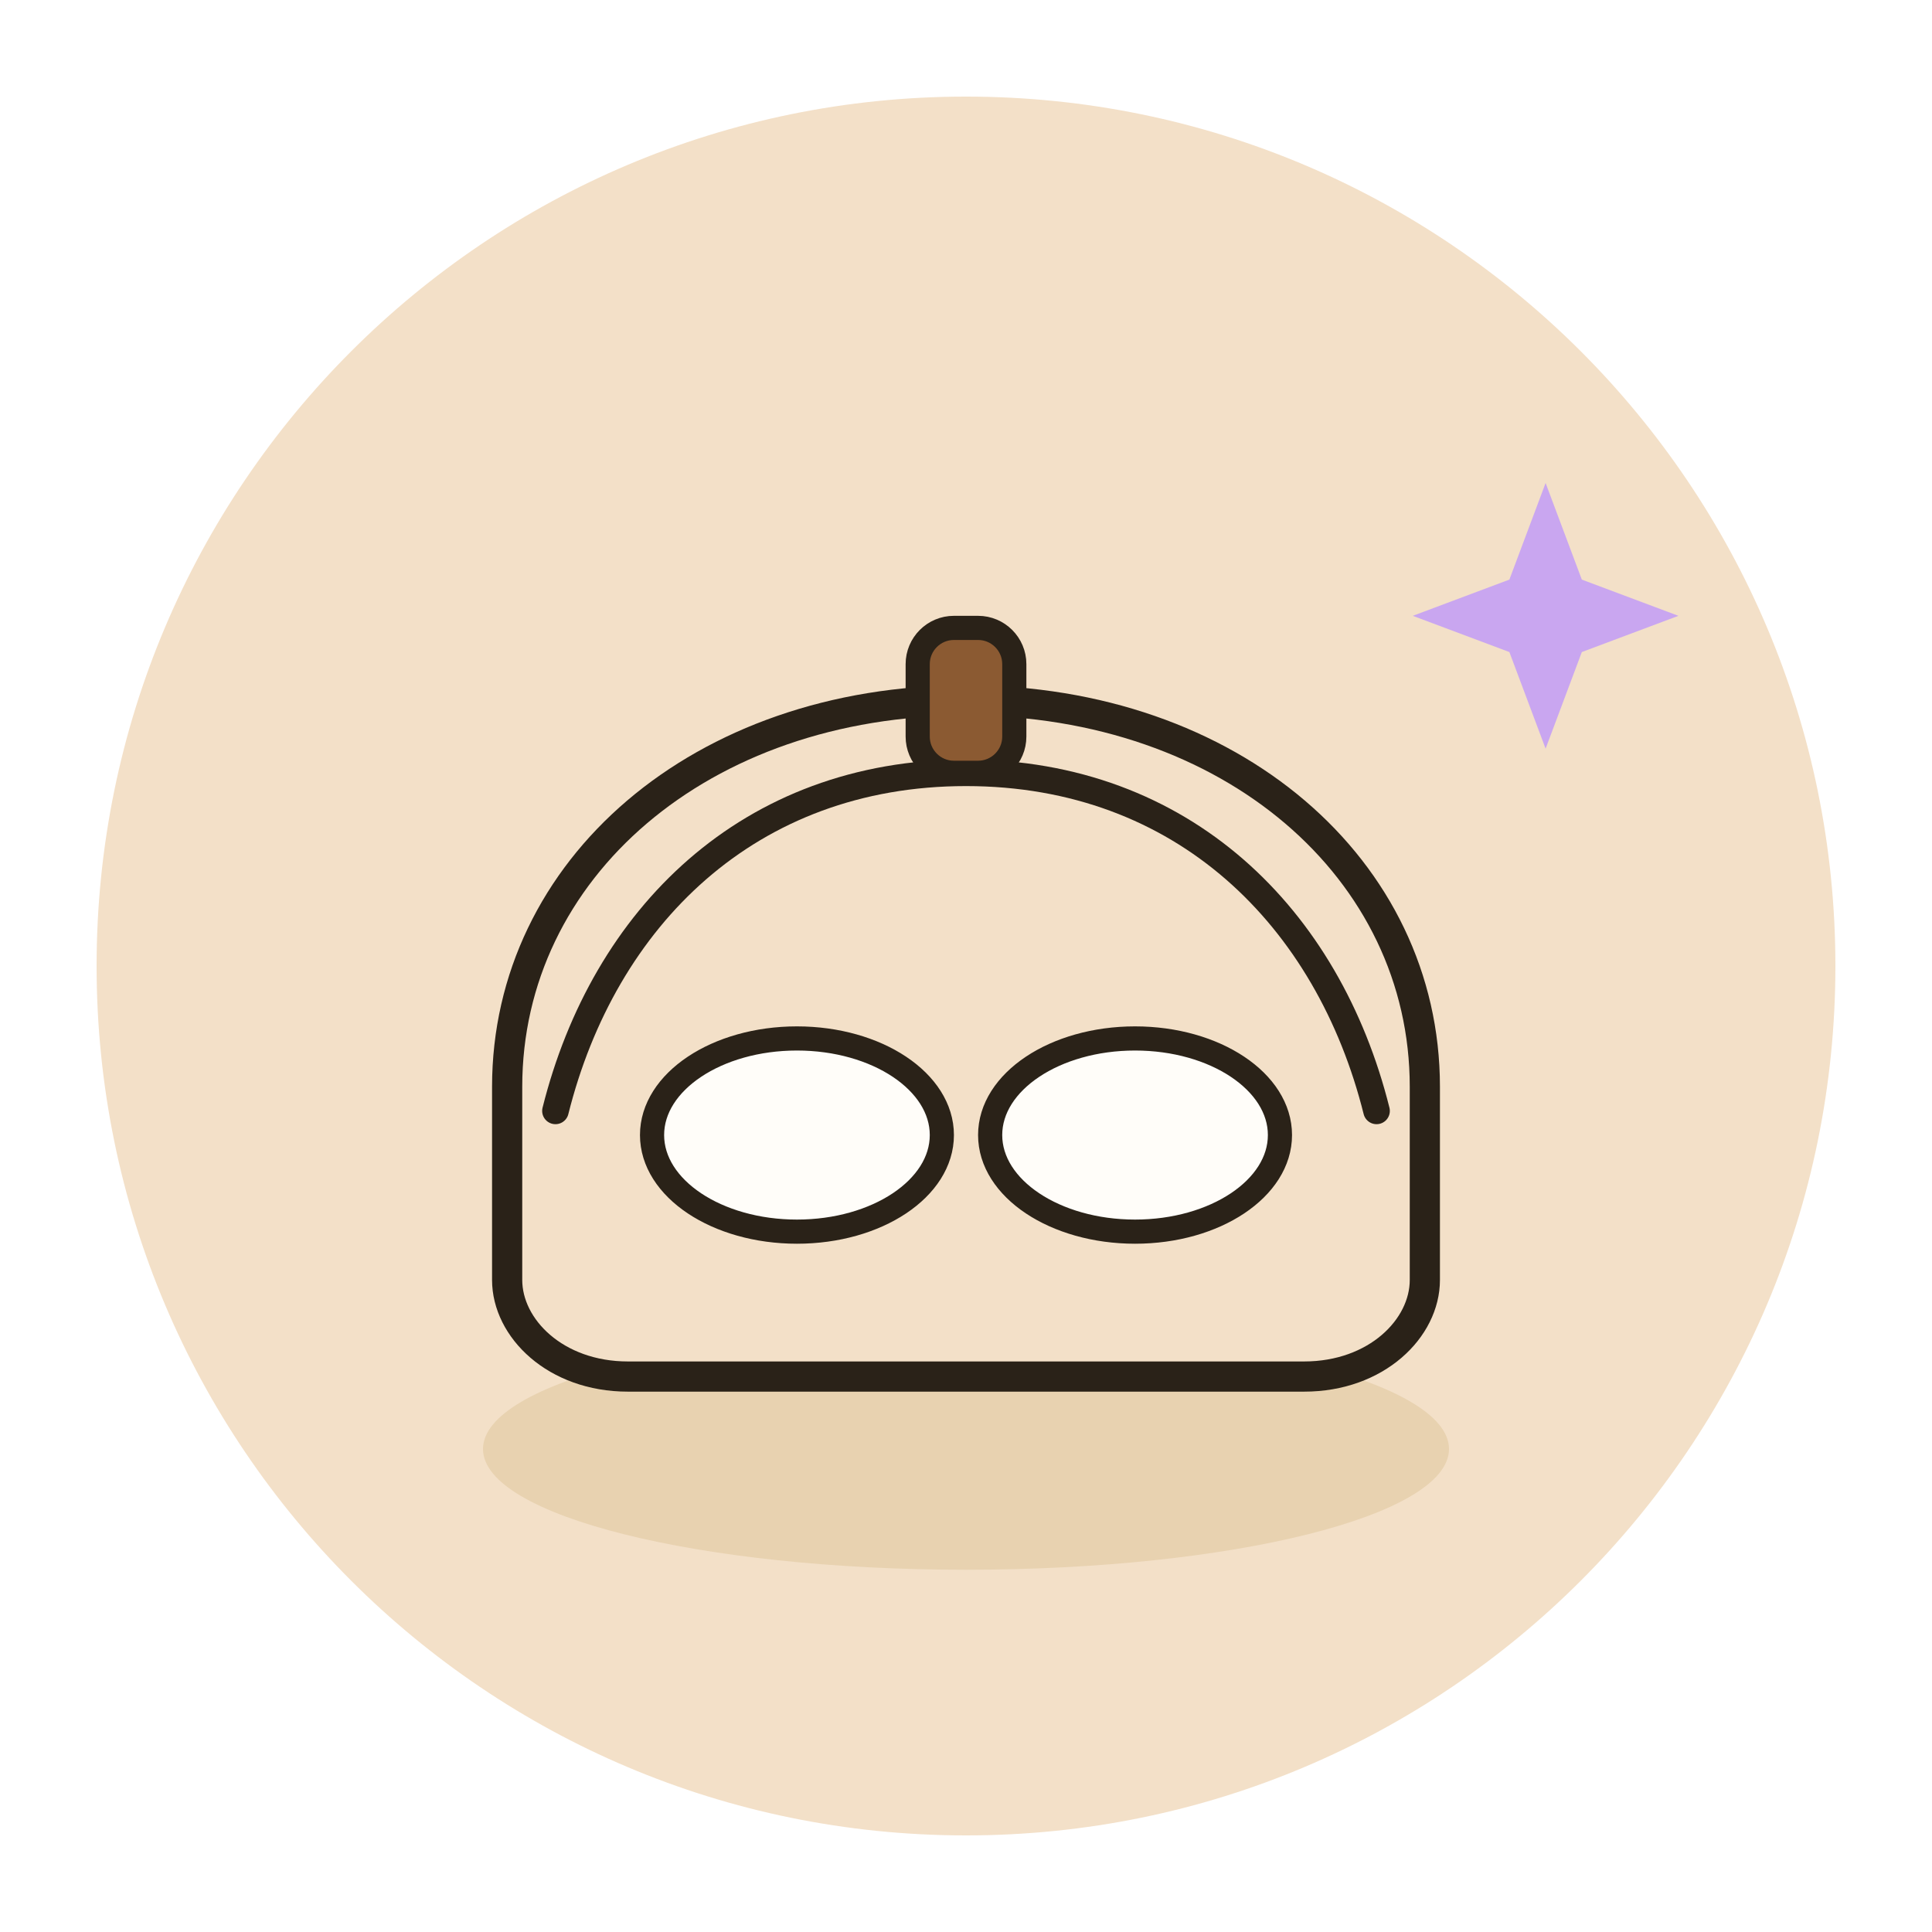
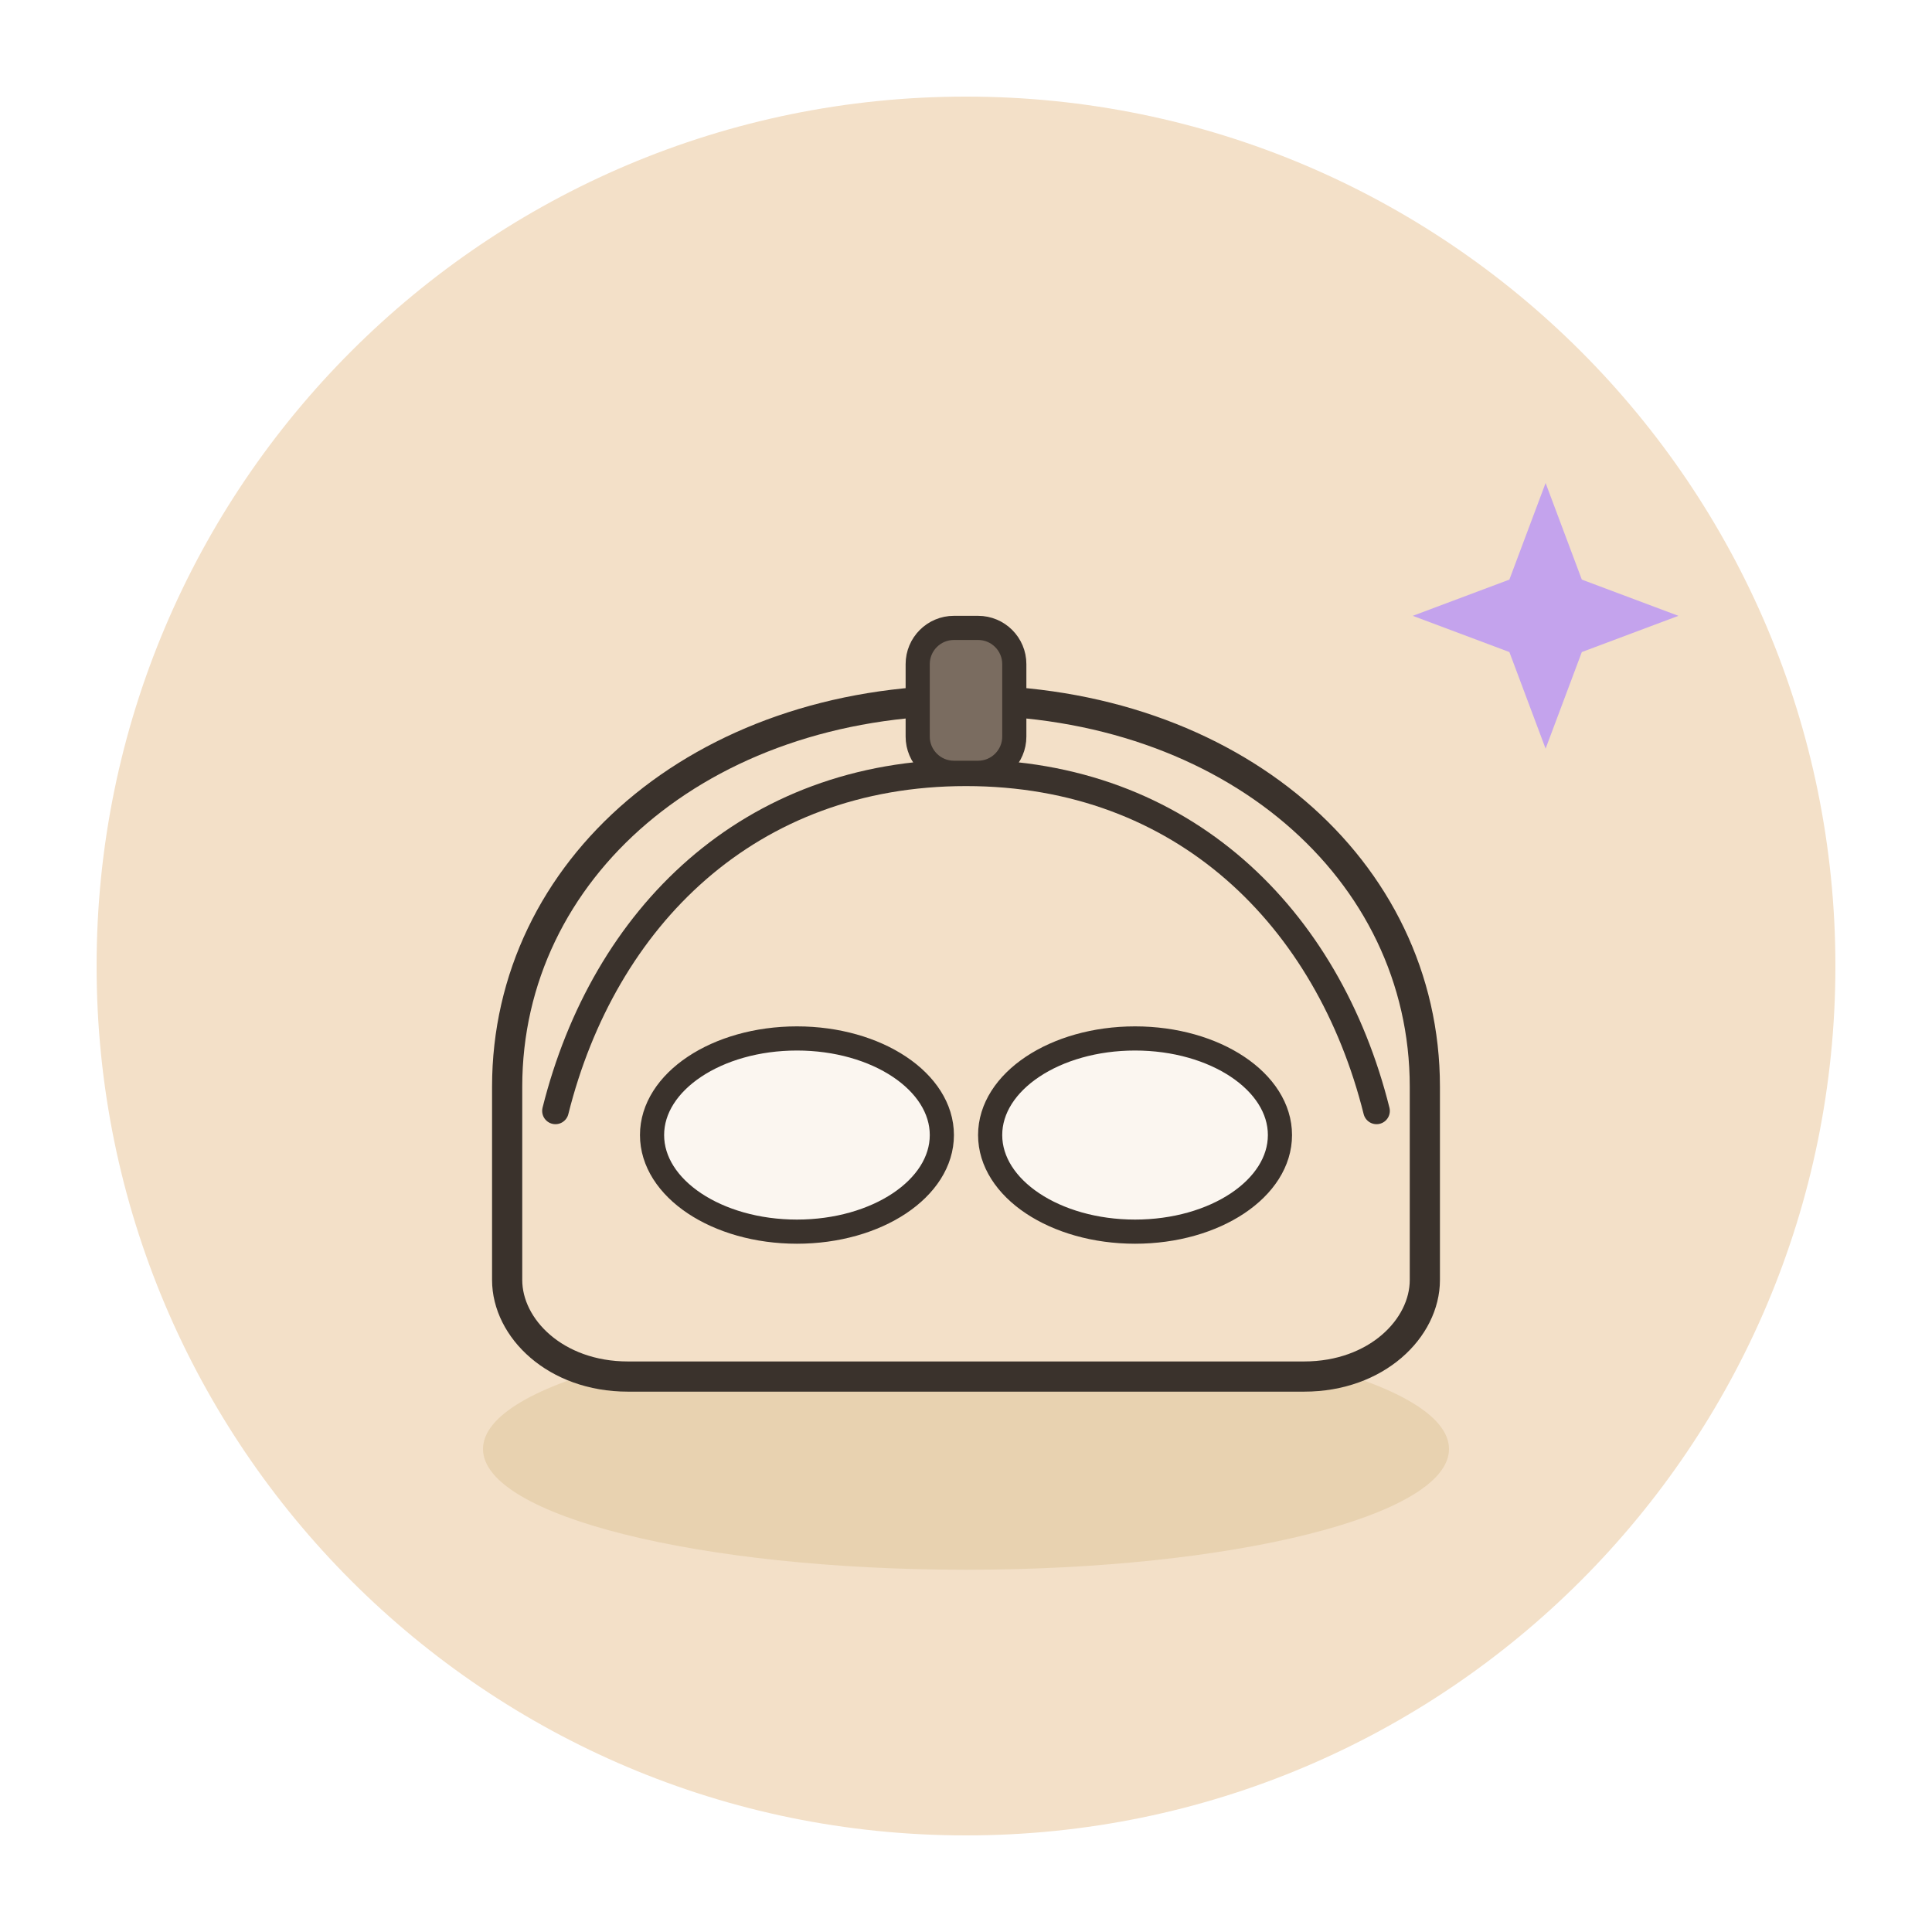
<svg xmlns="http://www.w3.org/2000/svg" viewBox="0 0 160 160" fill="none">
  <circle cx="80" cy="80" r="72" fill="#F3E0C8" />
  <ellipse cx="80" cy="120" rx="40" ry="10" fill="#E8D2B0" />
-   <path d="M42 90c0-18 16-32 38-32s38 14 38 32v16c0 4-4 8-10 8H52c-6 0-10-4-10-8V90Z" fill="#F3E0C8" stroke="#2A2218" stroke-width="2.5" />
-   <path d="M46 92c4-16 16-28 34-28s30 12 34 28" stroke="#2A2218" stroke-width="2.2" stroke-linecap="round" />
-   <ellipse cx="66" cy="94" rx="12" ry="8" fill="#FFFDF9" stroke="#2A2218" stroke-width="2" />
-   <ellipse cx="94" cy="94" rx="12" ry="8" fill="#FFFDF9" stroke="#2A2218" stroke-width="2" />
-   <rect x="76" y="52" width="8" height="12" rx="3" fill="#8B5A32" stroke="#2A2218" stroke-width="2" />
-   <path d="M128 40l3 8 8 3-8 3-3 8-3-8-8-3 8-3 3-8Z" fill="#C9A6F0" />
+   <path d="M42 90c0-18 16-32 38-32s38 14 38 32v16c0 4-4 8-10 8H52c-6 0-10-4-10-8V90Z" fill="#F3E0C8" stroke="#3A322C" stroke-width="2.5" />
+   <path d="M46 92c4-16 16-28 34-28s30 12 34 28" stroke="#3A322C" stroke-width="2.2" stroke-linecap="round" />
+   <ellipse cx="66" cy="94" rx="12" ry="8" fill="#FBF6F0" stroke="#3A322C" stroke-width="2" />
+   <ellipse cx="94" cy="94" rx="12" ry="8" fill="#FBF6F0" stroke="#3A322C" stroke-width="2" />
+   <rect x="76" y="52" width="8" height="12" rx="3" fill="#7A6C60" stroke="#3A322C" stroke-width="2" />
+   <path d="M128 40l3 8 8 3-8 3-3 8-3-8-8-3 8-3 3-8Z" fill="#C4A3ED" />
</svg>
